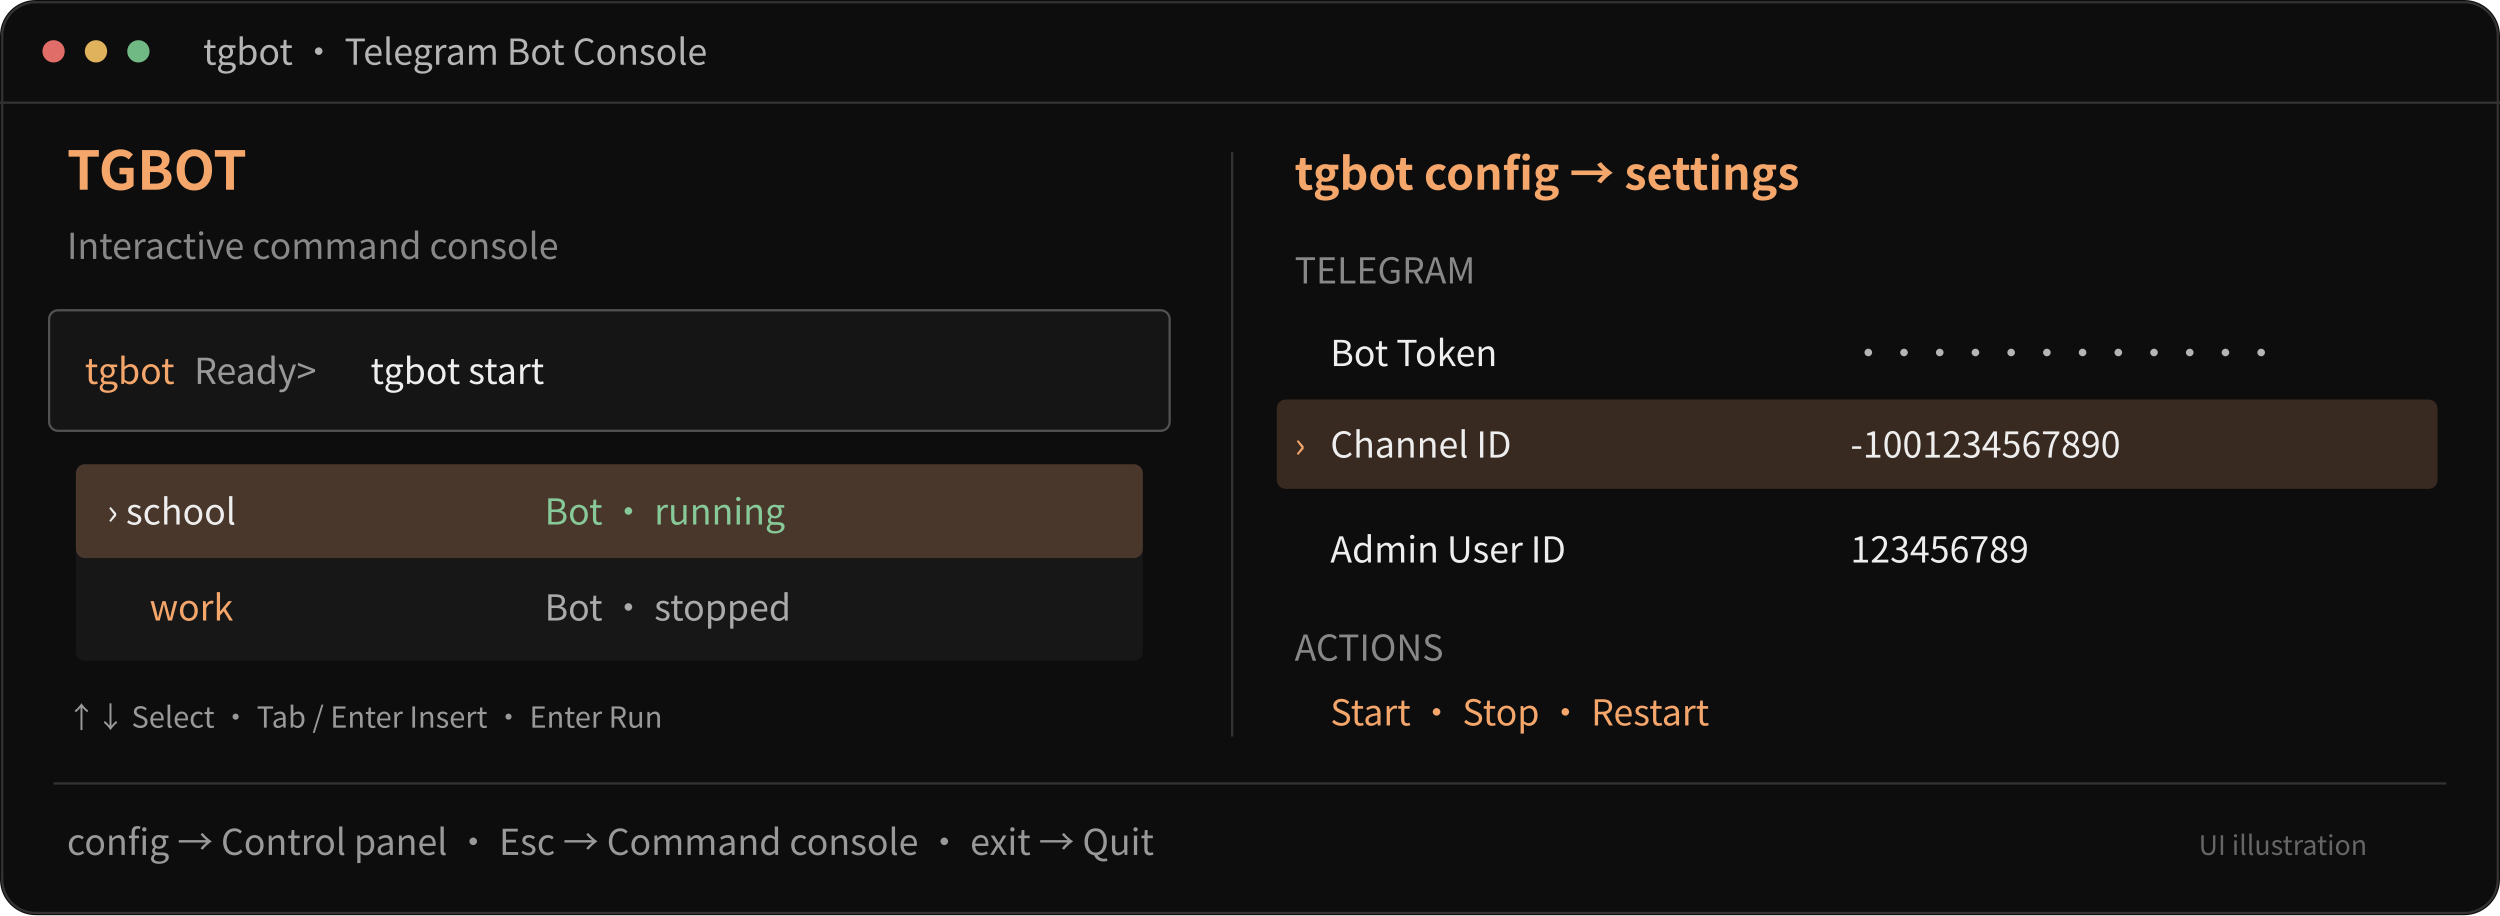
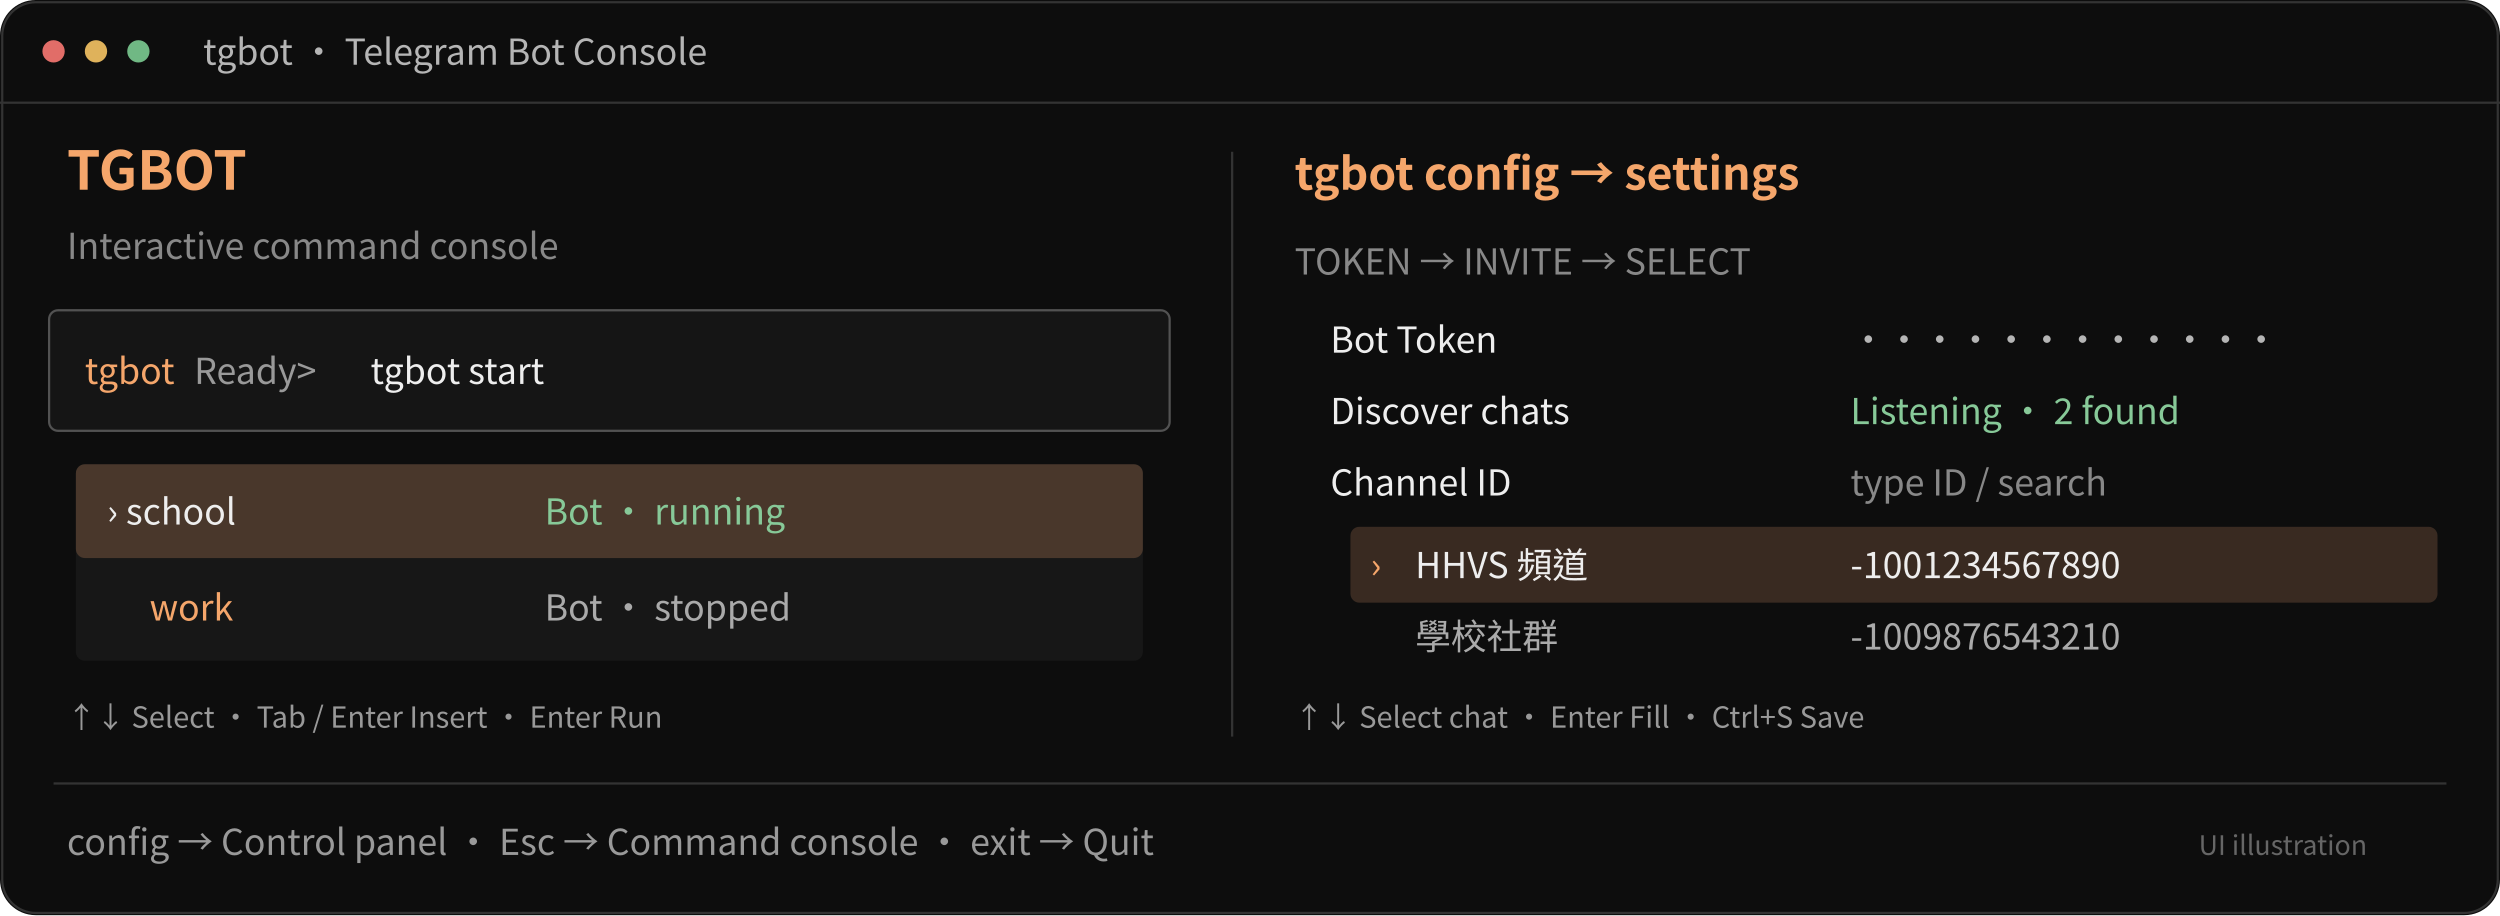
<svg xmlns="http://www.w3.org/2000/svg" width="1120" height="410" viewBox="0 0 1120 410" role="img" aria-labelledby="title desc">
  <rect width="1120" height="410" rx="16" fill="#0d0d0d" />
  <rect x="1" y="1" width="1118" height="408" rx="15" fill="none" stroke="#333333" />
  <path d="M0 46h1120" stroke="#333333" />
  <circle cx="24" cy="23" r="5" fill="#e16d68" />
  <circle cx="43" cy="23" r="5" fill="#dfb25b" />
  <circle cx="62" cy="23" r="5" fill="#70b884" />
  <g font-family="Consolas, 'SFMono-Regular', 'Noto Sans CJK TC', 'Microsoft JhengHei', monospace" font-size="16">
    <text x="91" y="29" fill="#b5b5b5">tgbot · Telegram Bot Console</text>
    <text x="30" y="85" fill="#f5a66b" font-size="24" font-weight="bold">TGBOT</text>
    <text x="30" y="116" fill="#888888">Interactive command console</text>
    <rect x="22" y="139" width="502" height="54" rx="4" fill="#151515" stroke="#525252" />
    <text x="38" y="172" fill="#f5a66b">tgbot</text>
    <text x="87" y="172" fill="#999999">Ready&gt;</text>
    <text x="166" y="172" fill="#eeeeee">tgbot start</text>
    <rect x="34" y="208" width="478" height="88" rx="4" fill="#171717" />
    <rect x="34" y="208" width="478" height="42" rx="4" fill="#49372b" />
    <text x="48" y="235" fill="#eeeeee">› school</text>
    <text x="244" y="235" fill="#87c998">Bot · running</text>
    <text x="67" y="278" fill="#f5a66b">work</text>
    <text x="244" y="278" fill="#aaaaaa">Bot · stopped</text>
    <text x="30" y="326" fill="#999999" font-size="13">↑↓ Select · Tab / Enter Insert · Enter Run</text>
    <path d="M552 68v262" stroke="#333333" />
    <text x="580" y="85" fill="#f5a66b" font-size="20" font-weight="bold">tgbot config → settings</text>
-     <text x="580" y="127" fill="#888888">TELEGRAM</text>
-     <text x="596" y="164" fill="#eeeeee">Bot Token</text>
-     <text x="829" y="164" fill="#b5b5b5">••••••••••••</text>
-     <rect x="572" y="179" width="520" height="40" rx="4" fill="#392a21" />
-     <text x="580" y="205" fill="#f5a66b">›</text>
-     <text x="596" y="205" fill="#eeeeee">Channel ID</text>
-     <text x="829" y="205" fill="#eeeeee">-1001234567890</text>
-     <text x="596" y="252" fill="#eeeeee">Admin User ID</text>
-     <text x="829" y="252" fill="#eeeeee">123456789</text>
-     <text x="580" y="296" fill="#888888">ACTIONS</text>
-     <text x="596" y="325" fill="#f5a66b">Start · Stop · Restart</text>
+     <text x="580" y="123" fill="#888888">TOKEN → INVITE → SELECT</text>
+     <text x="596" y="158" fill="#eeeeee">Bot Token</text>
+     <text x="829" y="158" fill="#b5b5b5">••••••••••••</text>
+     <text x="596" y="190" fill="#eeeeee">Discover chats</text>
+     <text x="829" y="190" fill="#87c998">Listening · 2 found</text>
+     <text x="596" y="222" fill="#eeeeee">Channel ID</text>
+     <text x="829" y="222" fill="#888888">type ID / search</text>
+     <rect x="605" y="236" width="487" height="34" rx="4" fill="#392a21" />
+     <text x="614" y="259" fill="#f5a66b">›</text>
+     <text x="634" y="259" fill="#eeeeee">HHVS 頻道</text>
+     <text x="829" y="259" fill="#eeeeee">-1001234567890</text>
+     <text x="634" y="291" fill="#aaaaaa">學校社群</text>
+     <text x="829" y="291" fill="#aaaaaa">-1009876543210</text>
+     <text x="580" y="326" fill="#999999" font-size="13">↑↓ Select chat · Enter Fill · Ctrl+S Save</text>
    <path d="M24 351h1072" stroke="#333333" />
    <text x="30" y="383" fill="#999999">config → Control panel · Esc → Command console · exit → Quit</text>
    <text x="985" y="383" fill="#666666" font-size="12">UI illustration</text>
  </g>
</svg>
